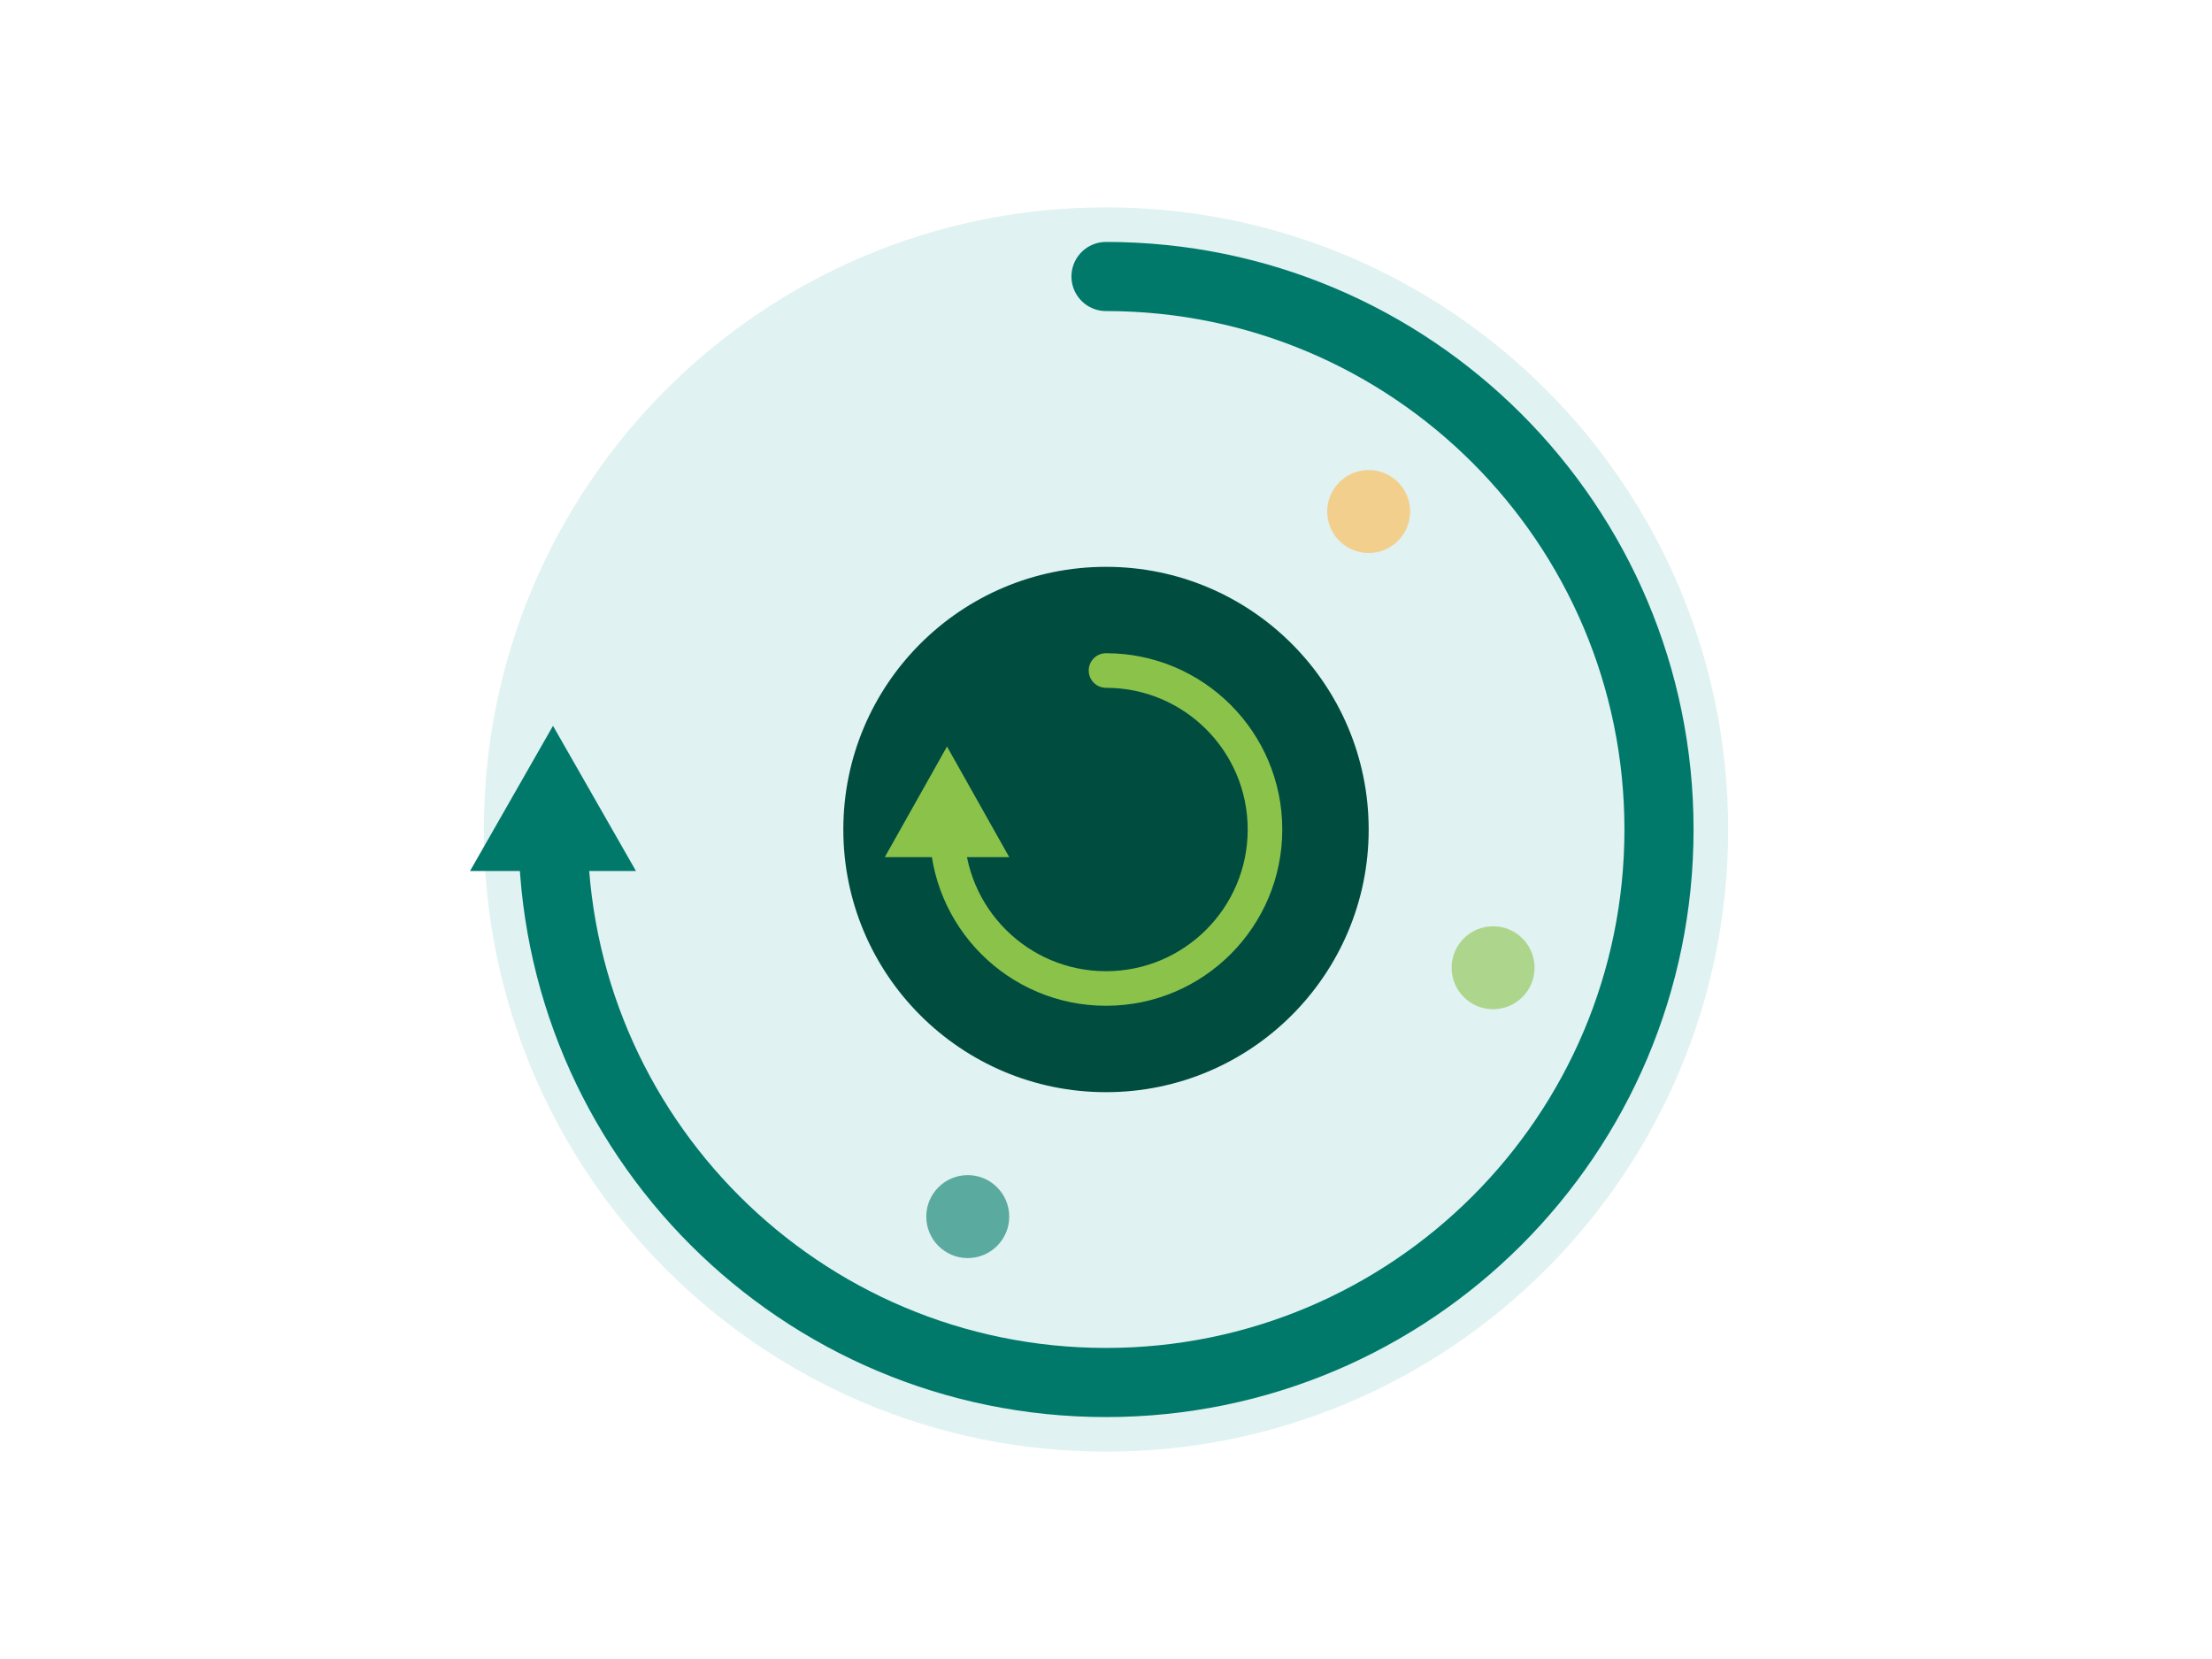
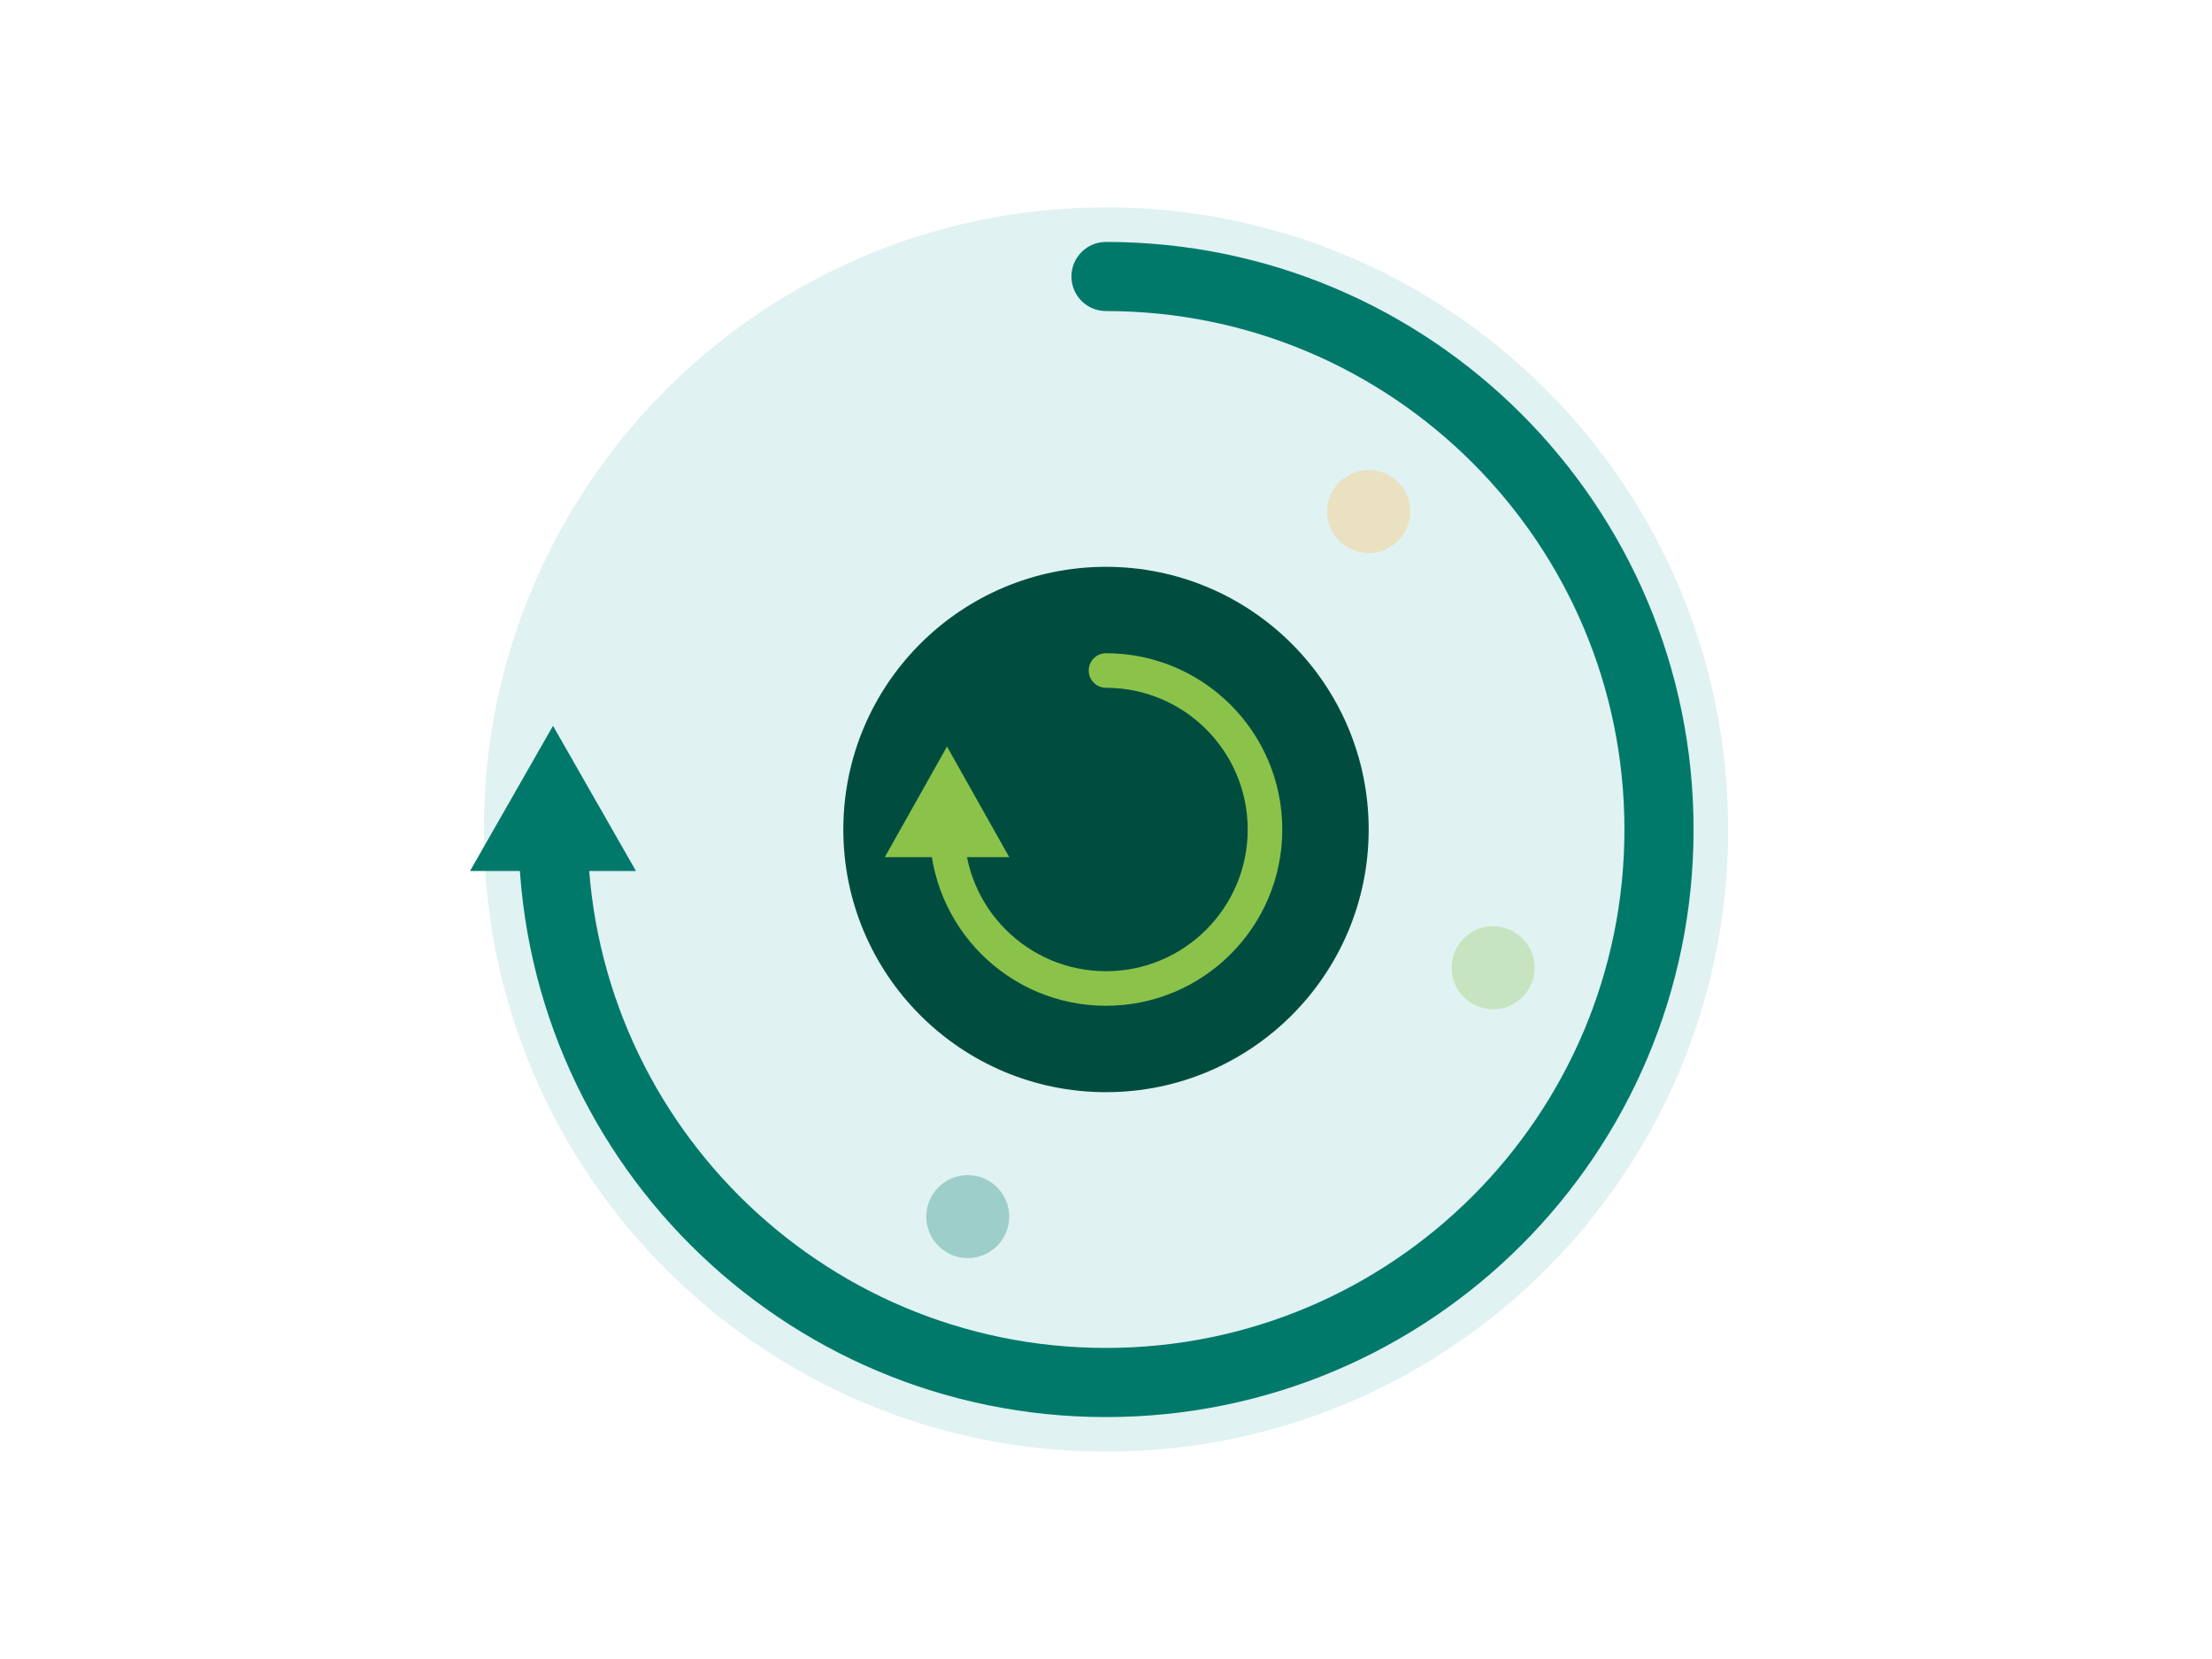
<svg xmlns="http://www.w3.org/2000/svg" viewBox="0 0 320 240">
  <circle cx="160" cy="120" r="90" fill="#E0F2F1" />
  <path d="M 160 40 A 80 80 0 1 1 80 120" fill="none" stroke="#00796B" stroke-width="10" stroke-linecap="round" />
  <polygon points="80,105 68,126 92,126" fill="#00796B" />
-   <circle cx="198" cy="74" r="6" fill="#FFB74D" opacity="0.6" />
-   <circle cx="216" cy="140" r="6" fill="#8BC34A" opacity="0.6" />
-   <circle cx="140" cy="176" r="6" fill="#00796B" opacity="0.6" />
+   <circle cx="198" cy="74" r="6" fill="#FFB74D" opacity="0.3" />
+   <circle cx="216" cy="140" r="6" fill="#8BC34A" opacity="0.3" />
+   <circle cx="140" cy="176" r="6" fill="#00796B" opacity="0.3" />
  <circle cx="160" cy="120" r="38" fill="#004D40" />
  <path d="M 160 97 A 23 23 0 1 1 137 120" fill="none" stroke="#8BC34A" stroke-width="5" stroke-linecap="round" />
  <polygon points="137,108 128,124 146,124" fill="#8BC34A" />
</svg>
